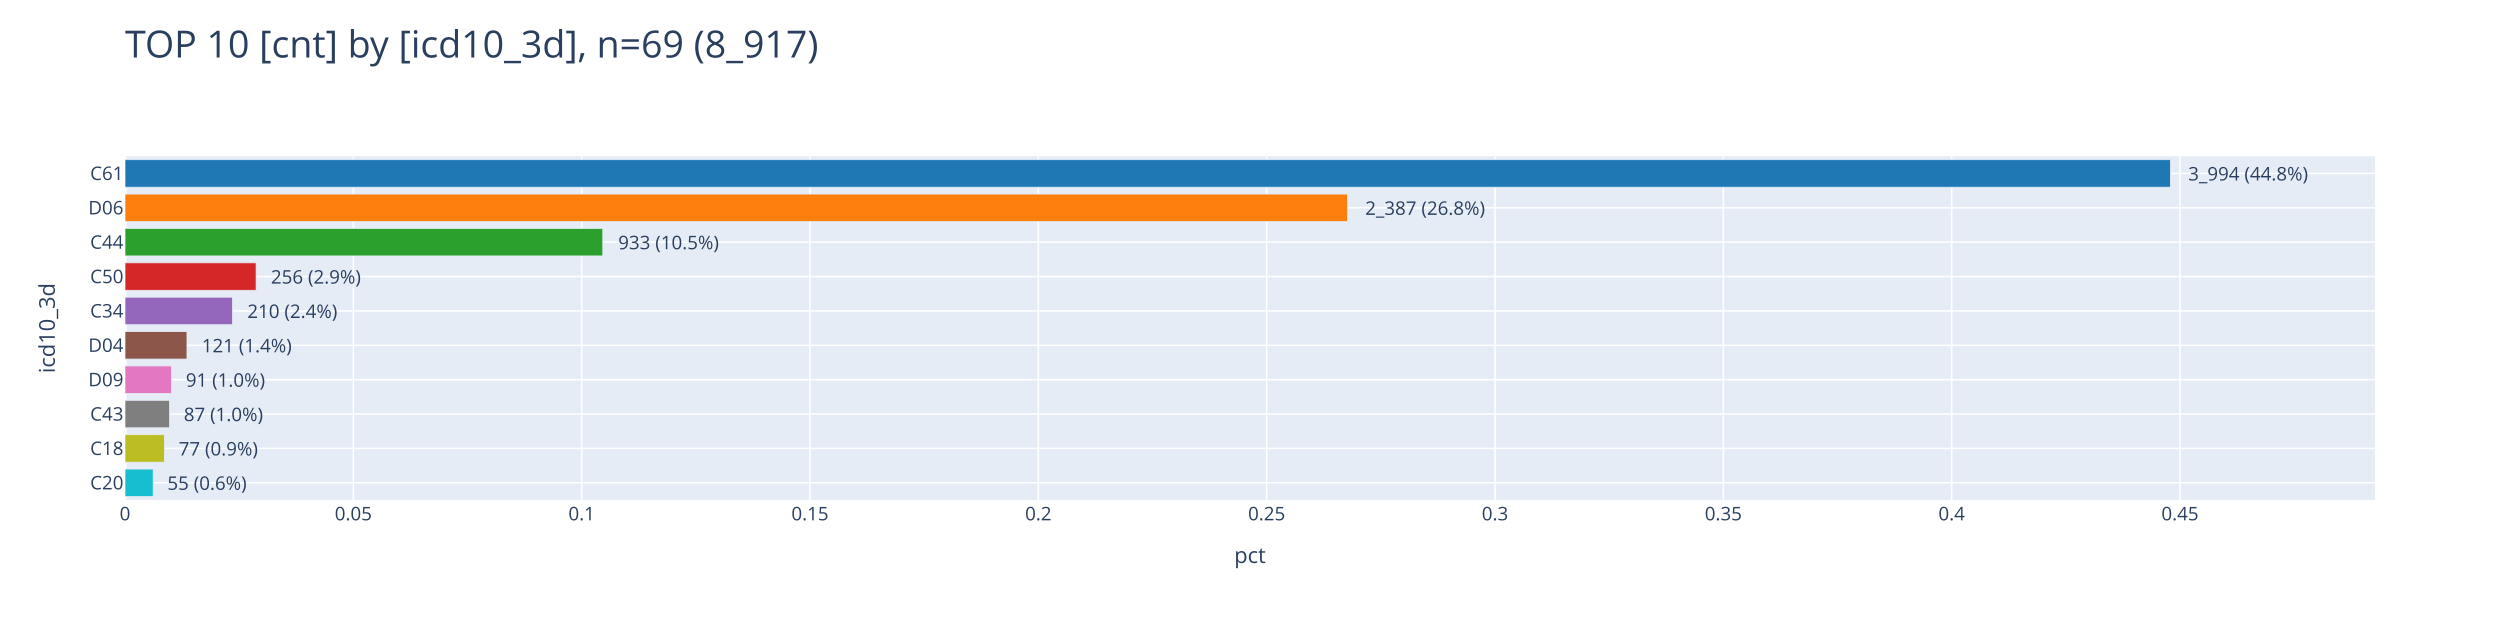
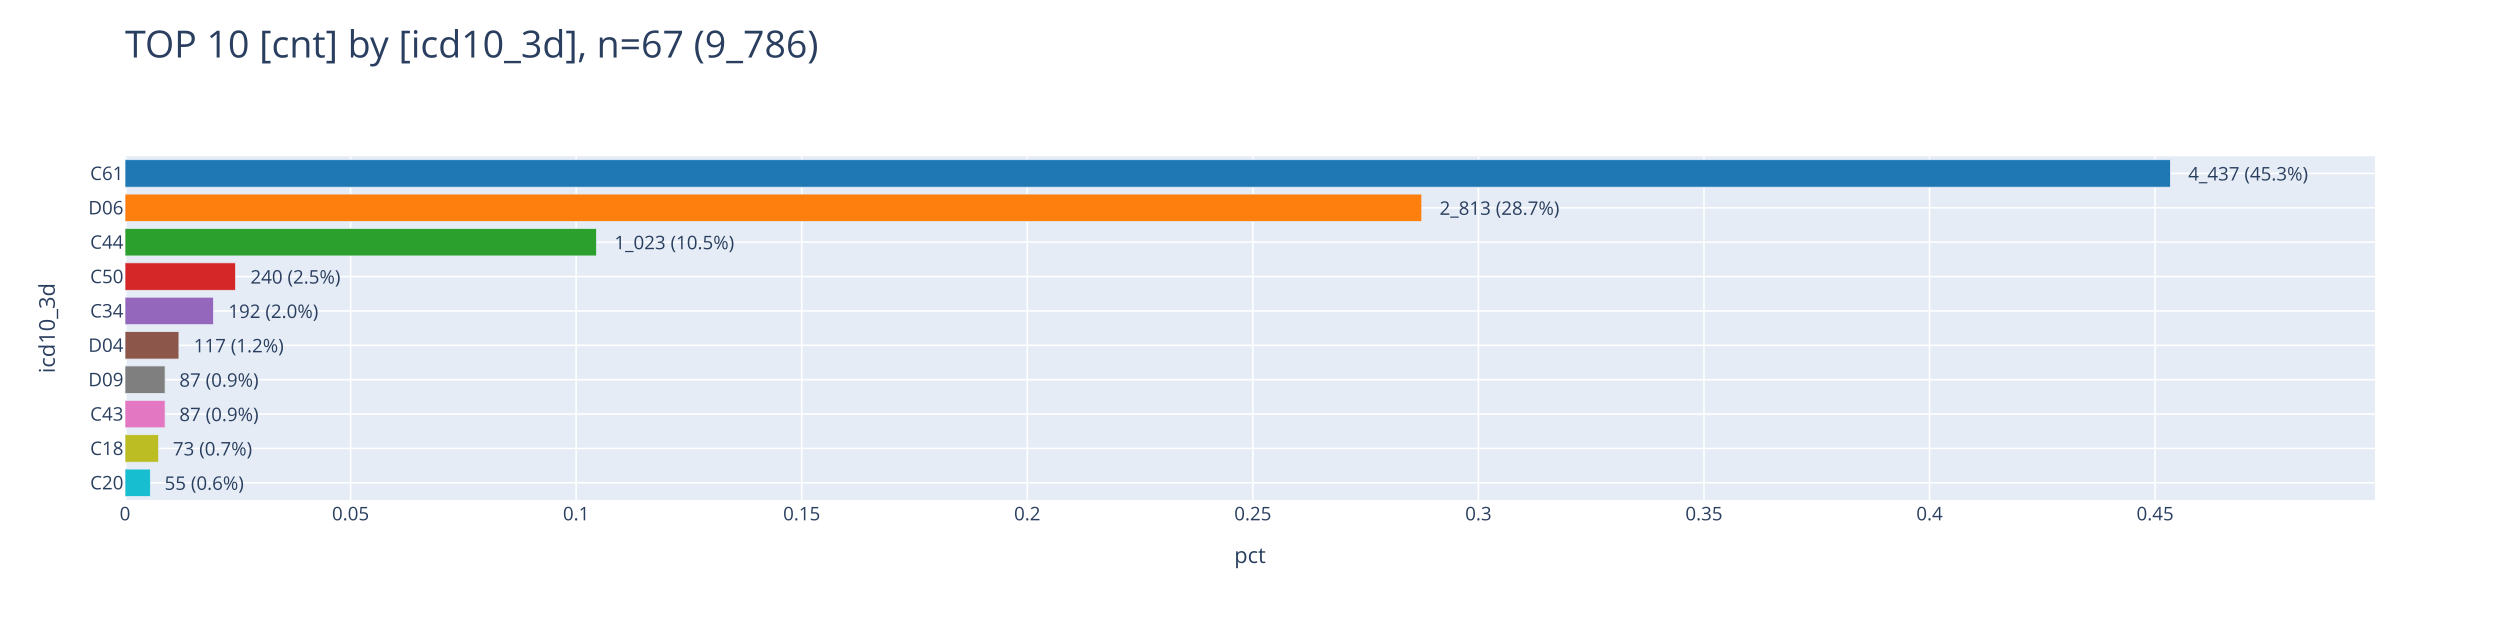
<svg xmlns="http://www.w3.org/2000/svg" class="main-svg" width="1600" height="400" style="" viewBox="0 0 1600 400">
  <rect x="0" y="0" width="1600" height="400" style="fill: rgb(255, 255, 255); fill-opacity: 1;" />
-   <defs id="defs-90b32f">
+   <defs id="defs-279bc6">
    <g class="clips">
-       <clipPath id="clip90b32fxyplot" class="plotclip">
+       <clipPath id="clip279bc6xyplot" class="plotclip">
        <rect width="1440" height="220" />
      </clipPath>
-       <clipPath class="axesclip" id="clip90b32fx">
+       <clipPath class="axesclip" id="clip279bc6x">
        <rect x="80" y="0" width="1440" height="400" />
      </clipPath>
-       <clipPath class="axesclip" id="clip90b32fy">
+       <clipPath class="axesclip" id="clip279bc6y">
        <rect x="0" y="100" width="1600" height="220" />
      </clipPath>
-       <clipPath class="axesclip" id="clip90b32fxy">
+       <clipPath class="axesclip" id="clip279bc6xy">
        <rect x="80" y="100" width="1440" height="220" />
      </clipPath>
    </g>
    <g class="gradients" />
    <g class="patterns" />
  </defs>
  <g class="bglayer">
    <rect class="bg" x="80" y="100" width="1440" height="220" style="fill: rgb(229, 236, 246); fill-opacity: 1; stroke-width: 0;" />
  </g>
  <g class="layer-below">
    <g class="imagelayer" />
    <g class="shapelayer" />
  </g>
  <g class="cartesianlayer">
    <g class="subplot xy">
      <g class="layer-subplot">
        <g class="shapelayer" />
        <g class="imagelayer" />
      </g>
      <g class="minor-gridlayer">
        <g class="x" />
        <g class="y" />
      </g>
      <g class="gridlayer">
        <g class="x">
-           <path class="xgrid crisp" transform="translate(226.13,0)" d="M0,100v220" style="stroke: rgb(255, 255, 255); stroke-opacity: 1; stroke-width: 1px;" />
-           <path class="xgrid crisp" transform="translate(372.27,0)" d="M0,100v220" style="stroke: rgb(255, 255, 255); stroke-opacity: 1; stroke-width: 1px;" />
-           <path class="xgrid crisp" transform="translate(518.4,0)" d="M0,100v220" style="stroke: rgb(255, 255, 255); stroke-opacity: 1; stroke-width: 1px;" />
-           <path class="xgrid crisp" transform="translate(664.53,0)" d="M0,100v220" style="stroke: rgb(255, 255, 255); stroke-opacity: 1; stroke-width: 1px;" />
-           <path class="xgrid crisp" transform="translate(810.67,0)" d="M0,100v220" style="stroke: rgb(255, 255, 255); stroke-opacity: 1; stroke-width: 1px;" />
-           <path class="xgrid crisp" transform="translate(956.8,0)" d="M0,100v220" style="stroke: rgb(255, 255, 255); stroke-opacity: 1; stroke-width: 1px;" />
-           <path class="xgrid crisp" transform="translate(1102.94,0)" d="M0,100v220" style="stroke: rgb(255, 255, 255); stroke-opacity: 1; stroke-width: 1px;" />
-           <path class="xgrid crisp" transform="translate(1249.07,0)" d="M0,100v220" style="stroke: rgb(255, 255, 255); stroke-opacity: 1; stroke-width: 1px;" />
-           <path class="xgrid crisp" transform="translate(1395.2,0)" d="M0,100v220" style="stroke: rgb(255, 255, 255); stroke-opacity: 1; stroke-width: 1px;" />
+           <path class="xgrid crisp" transform="translate(224.36,0)" d="M0,100v220" style="stroke: rgb(255, 255, 255); stroke-opacity: 1; stroke-width: 1px;" />
+           <path class="xgrid crisp" transform="translate(368.73,0)" d="M0,100v220" style="stroke: rgb(255, 255, 255); stroke-opacity: 1; stroke-width: 1px;" />
+           <path class="xgrid crisp" transform="translate(513.09,0)" d="M0,100v220" style="stroke: rgb(255, 255, 255); stroke-opacity: 1; stroke-width: 1px;" />
+           <path class="xgrid crisp" transform="translate(657.45,0)" d="M0,100v220" style="stroke: rgb(255, 255, 255); stroke-opacity: 1; stroke-width: 1px;" />
+           <path class="xgrid crisp" transform="translate(801.81,0)" d="M0,100v220" style="stroke: rgb(255, 255, 255); stroke-opacity: 1; stroke-width: 1px;" />
+           <path class="xgrid crisp" transform="translate(946.18,0)" d="M0,100v220" style="stroke: rgb(255, 255, 255); stroke-opacity: 1; stroke-width: 1px;" />
+           <path class="xgrid crisp" transform="translate(1090.54,0)" d="M0,100v220" style="stroke: rgb(255, 255, 255); stroke-opacity: 1; stroke-width: 1px;" />
+           <path class="xgrid crisp" transform="translate(1234.9,0)" d="M0,100v220" style="stroke: rgb(255, 255, 255); stroke-opacity: 1; stroke-width: 1px;" />
+           <path class="xgrid crisp" transform="translate(1379.27,0)" d="M0,100v220" style="stroke: rgb(255, 255, 255); stroke-opacity: 1; stroke-width: 1px;" />
        </g>
        <g class="y">
          <path class="ygrid crisp" transform="translate(0,309)" d="M80,0h1440" style="stroke: rgb(255, 255, 255); stroke-opacity: 1; stroke-width: 1px;" />
          <path class="ygrid crisp" transform="translate(0,287)" d="M80,0h1440" style="stroke: rgb(255, 255, 255); stroke-opacity: 1; stroke-width: 1px;" />
          <path class="ygrid crisp" transform="translate(0,265)" d="M80,0h1440" style="stroke: rgb(255, 255, 255); stroke-opacity: 1; stroke-width: 1px;" />
          <path class="ygrid crisp" transform="translate(0,243)" d="M80,0h1440" style="stroke: rgb(255, 255, 255); stroke-opacity: 1; stroke-width: 1px;" />
          <path class="ygrid crisp" transform="translate(0,221)" d="M80,0h1440" style="stroke: rgb(255, 255, 255); stroke-opacity: 1; stroke-width: 1px;" />
          <path class="ygrid crisp" transform="translate(0,199)" d="M80,0h1440" style="stroke: rgb(255, 255, 255); stroke-opacity: 1; stroke-width: 1px;" />
          <path class="ygrid crisp" transform="translate(0,177)" d="M80,0h1440" style="stroke: rgb(255, 255, 255); stroke-opacity: 1; stroke-width: 1px;" />
          <path class="ygrid crisp" transform="translate(0,155)" d="M80,0h1440" style="stroke: rgb(255, 255, 255); stroke-opacity: 1; stroke-width: 1px;" />
          <path class="ygrid crisp" transform="translate(0,133)" d="M80,0h1440" style="stroke: rgb(255, 255, 255); stroke-opacity: 1; stroke-width: 1px;" />
          <path class="ygrid crisp" transform="translate(0,111)" d="M80,0h1440" style="stroke: rgb(255, 255, 255); stroke-opacity: 1; stroke-width: 1px;" />
        </g>
      </g>
      <g class="zerolinelayer">
        <path class="xzl zl crisp" transform="translate(80,0)" d="M0,100v220" style="stroke: rgb(255, 255, 255); stroke-opacity: 1; stroke-width: 2px;" />
      </g>
      <g class="layer-between">
        <g class="shapelayer" />
        <g class="imagelayer" />
      </g>
      <path class="xlines-below" />
      <path class="ylines-below" />
      <g class="overlines-below" />
      <g class="xaxislayer-below" />
      <g class="yaxislayer-below" />
      <g class="overaxes-below" />
      <g class="overplot">
-         <g class="xy" transform="translate(80,100)" clip-path="url(#clip90b32fxyplot)">
+         <g class="xy" transform="translate(80,100)" clip-path="url(#clip279bc6xyplot)">
          <g class="barlayer mlayer">
            <g class="trace bars" style="opacity: 1;">
              <g class="points">
                <g class="point">
                  <path d="M0,19.8V2.2H1309.09V19.8Z" style="vector-effect: none; opacity: 1; stroke-width: 0.5px; fill: rgb(31, 119, 180); fill-opacity: 1; stroke: rgb(229, 236, 246); stroke-opacity: 1;" />
-                   <text class="bartext bartext-outside" text-anchor="middle" data-notex="1" x="0" y="0" style="font-family: 'Open Sans', verdana, arial, sans-serif; font-size: 12px; fill: rgb(42, 63, 95); fill-opacity: 1; white-space: pre;" transform="translate(1358.809,15.5)">3_994 (44.8%)</text>
-                 </g>
-               </g>
-             </g>
-             <g class="trace bars" style="opacity: 1;">
-               <g class="points">
-                 <g class="point">
-                   <path d="M0,41.8V24.2H782.37V41.8Z" style="vector-effect: none; opacity: 1; stroke-width: 0.5px; fill: rgb(255, 127, 14); fill-opacity: 1; stroke: rgb(229, 236, 246); stroke-opacity: 1;" />
-                   <text class="bartext bartext-outside" text-anchor="middle" data-notex="1" x="0" y="0" style="font-family: 'Open Sans', verdana, arial, sans-serif; font-size: 12px; fill: rgb(42, 63, 95); fill-opacity: 1; white-space: pre;" transform="translate(832.0888,37.5)">2_387 (26.8%)</text>
-                 </g>
-               </g>
-             </g>
-             <g class="trace bars" style="opacity: 1;">
-               <g class="points">
-                 <g class="point">
-                   <path d="M0,63.8V46.2H305.8V63.8Z" style="vector-effect: none; opacity: 1; stroke-width: 0.5px; fill: rgb(44, 160, 44); fill-opacity: 1; stroke: rgb(229, 236, 246); stroke-opacity: 1;" />
-                   <text class="bartext bartext-outside" text-anchor="middle" data-notex="1" x="0" y="0" style="font-family: 'Open Sans', verdana, arial, sans-serif; font-size: 12px; fill: rgb(42, 63, 95); fill-opacity: 1; white-space: pre;" transform="translate(347.8859,59.5)">933 (10.5%)</text>
-                 </g>
-               </g>
-             </g>
-             <g class="trace bars" style="opacity: 1;">
-               <g class="points">
-                 <g class="point">
-                   <path d="M0,85.8V68.2H83.91V85.8Z" style="vector-effect: none; opacity: 1; stroke-width: 0.5px; fill: rgb(214, 39, 40); fill-opacity: 1; stroke: rgb(229, 236, 246); stroke-opacity: 1;" />
-                   <text class="bartext bartext-outside" text-anchor="middle" data-notex="1" x="0" y="0" style="font-family: 'Open Sans', verdana, arial, sans-serif; font-size: 12px; fill: rgb(42, 63, 95); fill-opacity: 1; white-space: pre;" transform="translate(122.1834,81.5)">256 (2.9%)</text>
-                 </g>
-               </g>
-             </g>
-             <g class="trace bars" style="opacity: 1;">
-               <g class="points">
-                 <g class="point">
-                   <path d="M0,107.8V90.2H68.83V107.8Z" style="vector-effect: none; opacity: 1; stroke-width: 0.5px; fill: rgb(148, 103, 189); fill-opacity: 1; stroke: rgb(229, 236, 246); stroke-opacity: 1;" />
-                   <text class="bartext bartext-outside" text-anchor="middle" data-notex="1" x="0" y="0" style="font-family: 'Open Sans', verdana, arial, sans-serif; font-size: 12px; fill: rgb(42, 63, 95); fill-opacity: 1; white-space: pre;" transform="translate(107.1034,103.5)">210 (2.4%)</text>
-                 </g>
-               </g>
-             </g>
-             <g class="trace bars" style="opacity: 1;">
-               <g class="points">
-                 <g class="point">
-                   <path d="M0,129.8V112.2H39.66V129.8Z" style="vector-effect: none; opacity: 1; stroke-width: 0.5px; fill: rgb(140, 86, 75); fill-opacity: 1; stroke: rgb(229, 236, 246); stroke-opacity: 1;" />
-                   <text class="bartext bartext-outside" text-anchor="middle" data-notex="1" x="0" y="0" style="font-family: 'Open Sans', verdana, arial, sans-serif; font-size: 12px; fill: rgb(42, 63, 95); fill-opacity: 1; white-space: pre;" transform="translate(77.93344,125.5)">121 (1.4%)</text>
-                 </g>
-               </g>
-             </g>
-             <g class="trace bars" style="opacity: 1;">
-               <g class="points">
-                 <g class="point">
-                   <path d="M0,151.8V134.2H29.83V151.8Z" style="vector-effect: none; opacity: 1; stroke-width: 0.5px; fill: rgb(227, 119, 194); fill-opacity: 1; stroke: rgb(229, 236, 246); stroke-opacity: 1;" />
-                   <text class="bartext bartext-outside" text-anchor="middle" data-notex="1" x="0" y="0" style="font-family: 'Open Sans', verdana, arial, sans-serif; font-size: 12px; fill: rgb(42, 63, 95); fill-opacity: 1; white-space: pre;" transform="translate(64.29094,147.5)">91 (1.0%)</text>
-                 </g>
-               </g>
-             </g>
-             <g class="trace bars" style="opacity: 1;">
-               <g class="points">
-                 <g class="point">
-                   <path d="M0,173.8V156.2H28.52V173.8Z" style="vector-effect: none; opacity: 1; stroke-width: 0.5px; fill: rgb(127, 127, 127); fill-opacity: 1; stroke: rgb(229, 236, 246); stroke-opacity: 1;" />
-                   <text class="bartext bartext-outside" text-anchor="middle" data-notex="1" x="0" y="0" style="font-family: 'Open Sans', verdana, arial, sans-serif; font-size: 12px; fill: rgb(42, 63, 95); fill-opacity: 1; white-space: pre;" transform="translate(62.98094,169.5)">87 (1.0%)</text>
-                 </g>
-               </g>
-             </g>
-             <g class="trace bars" style="opacity: 1;">
-               <g class="points">
-                 <g class="point">
-                   <path d="M0,195.8V178.2H25.24V195.8Z" style="vector-effect: none; opacity: 1; stroke-width: 0.5px; fill: rgb(188, 189, 34); fill-opacity: 1; stroke: rgb(229, 236, 246); stroke-opacity: 1;" />
-                   <text class="bartext bartext-outside" text-anchor="middle" data-notex="1" x="0" y="0" style="font-family: 'Open Sans', verdana, arial, sans-serif; font-size: 12px; fill: rgb(42, 63, 95); fill-opacity: 1; white-space: pre;" transform="translate(59.70094,191.5)">77 (0.9%)</text>
-                 </g>
-               </g>
-             </g>
-             <g class="trace bars" style="opacity: 1;">
-               <g class="points">
-                 <g class="point">
-                   <path d="M0,217.8V200.2H18.03V217.8Z" style="vector-effect: none; opacity: 1; stroke-width: 0.5px; fill: rgb(23, 190, 207); fill-opacity: 1; stroke: rgb(229, 236, 246); stroke-opacity: 1;" />
-                   <text class="bartext bartext-outside" text-anchor="middle" data-notex="1" x="0" y="0" style="font-family: 'Open Sans', verdana, arial, sans-serif; font-size: 12px; fill: rgb(42, 63, 95); fill-opacity: 1; white-space: pre;" transform="translate(52.49094,213.5)">55 (0.6%)</text>
+                   <text class="bartext bartext-outside" text-anchor="middle" data-notex="1" x="0" y="0" style="font-family: 'Open Sans', verdana, arial, sans-serif; font-size: 12px; fill: rgb(42, 63, 95); fill-opacity: 1; white-space: pre;" transform="translate(1358.809,15.5)">4_437 (45.3%)</text>
+                 </g>
+               </g>
+             </g>
+             <g class="trace bars" style="opacity: 1;">
+               <g class="points">
+                 <g class="point">
+                   <path d="M0,41.8V24.2H829.95V41.8Z" style="vector-effect: none; opacity: 1; stroke-width: 0.5px; fill: rgb(255, 127, 14); fill-opacity: 1; stroke: rgb(229, 236, 246); stroke-opacity: 1;" />
+                   <text class="bartext bartext-outside" text-anchor="middle" data-notex="1" x="0" y="0" style="font-family: 'Open Sans', verdana, arial, sans-serif; font-size: 12px; fill: rgb(42, 63, 95); fill-opacity: 1; white-space: pre;" transform="translate(879.6688,37.5)">2_813 (28.7%)</text>
+                 </g>
+               </g>
+             </g>
+             <g class="trace bars" style="opacity: 1;">
+               <g class="points">
+                 <g class="point">
+                   <path d="M0,63.8V46.2H301.83V63.8Z" style="vector-effect: none; opacity: 1; stroke-width: 0.5px; fill: rgb(44, 160, 44); fill-opacity: 1; stroke: rgb(229, 236, 246); stroke-opacity: 1;" />
+                   <text class="bartext bartext-outside" text-anchor="middle" data-notex="1" x="0" y="0" style="font-family: 'Open Sans', verdana, arial, sans-serif; font-size: 12px; fill: rgb(42, 63, 95); fill-opacity: 1; white-space: pre;" transform="translate(351.5487,59.5)">1_023 (10.5%)</text>
+                 </g>
+               </g>
+             </g>
+             <g class="trace bars" style="opacity: 1;">
+               <g class="points">
+                 <g class="point">
+                   <path d="M0,85.8V68.2H70.81V85.8Z" style="vector-effect: none; opacity: 1; stroke-width: 0.5px; fill: rgb(214, 39, 40); fill-opacity: 1; stroke: rgb(229, 236, 246); stroke-opacity: 1;" />
+                   <text class="bartext bartext-outside" text-anchor="middle" data-notex="1" x="0" y="0" style="font-family: 'Open Sans', verdana, arial, sans-serif; font-size: 12px; fill: rgb(42, 63, 95); fill-opacity: 1; white-space: pre;" transform="translate(109.0834,81.5)">240 (2.5%)</text>
+                 </g>
+               </g>
+             </g>
+             <g class="trace bars" style="opacity: 1;">
+               <g class="points">
+                 <g class="point">
+                   <path d="M0,107.8V90.2H56.65V107.8Z" style="vector-effect: none; opacity: 1; stroke-width: 0.5px; fill: rgb(148, 103, 189); fill-opacity: 1; stroke: rgb(229, 236, 246); stroke-opacity: 1;" />
+                   <text class="bartext bartext-outside" text-anchor="middle" data-notex="1" x="0" y="0" style="font-family: 'Open Sans', verdana, arial, sans-serif; font-size: 12px; fill: rgb(42, 63, 95); fill-opacity: 1; white-space: pre;" transform="translate(94.92344,103.5)">192 (2.0%)</text>
+                 </g>
+               </g>
+             </g>
+             <g class="trace bars" style="opacity: 1;">
+               <g class="points">
+                 <g class="point">
+                   <path d="M0,129.8V112.2H34.52V129.8Z" style="vector-effect: none; opacity: 1; stroke-width: 0.5px; fill: rgb(140, 86, 75); fill-opacity: 1; stroke: rgb(229, 236, 246); stroke-opacity: 1;" />
+                   <text class="bartext bartext-outside" text-anchor="middle" data-notex="1" x="0" y="0" style="font-family: 'Open Sans', verdana, arial, sans-serif; font-size: 12px; fill: rgb(42, 63, 95); fill-opacity: 1; white-space: pre;" transform="translate(72.79344,125.5)">117 (1.2%)</text>
+                 </g>
+               </g>
+             </g>
+             <g class="trace bars" style="opacity: 1;">
+               <g class="points">
+                 <g class="point">
+                   <path d="M0,173.8V156.2H25.67V173.8Z" style="vector-effect: none; opacity: 1; stroke-width: 0.5px; fill: rgb(227, 119, 194); fill-opacity: 1; stroke: rgb(229, 236, 246); stroke-opacity: 1;" />
+                   <text class="bartext bartext-outside" text-anchor="middle" data-notex="1" x="0" y="0" style="font-family: 'Open Sans', verdana, arial, sans-serif; font-size: 12px; fill: rgb(42, 63, 95); fill-opacity: 1; white-space: pre;" transform="translate(60.13094,169.5)">87 (0.9%)</text>
+                 </g>
+               </g>
+             </g>
+             <g class="trace bars" style="opacity: 1;">
+               <g class="points">
+                 <g class="point">
+                   <path d="M0,151.8V134.2H25.67V151.8Z" style="vector-effect: none; opacity: 1; stroke-width: 0.5px; fill: rgb(127, 127, 127); fill-opacity: 1; stroke: rgb(229, 236, 246); stroke-opacity: 1;" />
+                   <text class="bartext bartext-outside" text-anchor="middle" data-notex="1" x="0" y="0" style="font-family: 'Open Sans', verdana, arial, sans-serif; font-size: 12px; fill: rgb(42, 63, 95); fill-opacity: 1; white-space: pre;" transform="translate(60.13094,147.5)">87 (0.9%)</text>
+                 </g>
+               </g>
+             </g>
+             <g class="trace bars" style="opacity: 1;">
+               <g class="points">
+                 <g class="point">
+                   <path d="M0,195.8V178.2H21.54V195.8Z" style="vector-effect: none; opacity: 1; stroke-width: 0.5px; fill: rgb(188, 189, 34); fill-opacity: 1; stroke: rgb(229, 236, 246); stroke-opacity: 1;" />
+                   <text class="bartext bartext-outside" text-anchor="middle" data-notex="1" x="0" y="0" style="font-family: 'Open Sans', verdana, arial, sans-serif; font-size: 12px; fill: rgb(42, 63, 95); fill-opacity: 1; white-space: pre;" transform="translate(56.00094,191.5)">73 (0.7%)</text>
+                 </g>
+               </g>
+             </g>
+             <g class="trace bars" style="opacity: 1;">
+               <g class="points">
+                 <g class="point">
+                   <path d="M0,217.8V200.2H16.23V217.8Z" style="vector-effect: none; opacity: 1; stroke-width: 0.5px; fill: rgb(23, 190, 207); fill-opacity: 1; stroke: rgb(229, 236, 246); stroke-opacity: 1;" />
+                   <text class="bartext bartext-outside" text-anchor="middle" data-notex="1" x="0" y="0" style="font-family: 'Open Sans', verdana, arial, sans-serif; font-size: 12px; fill: rgb(42, 63, 95); fill-opacity: 1; white-space: pre;" transform="translate(50.69094,213.5)">55 (0.6%)</text>
                </g>
              </g>
            </g>
          </g>
        </g>
      </g>
      <g class="zerolinelayer-above" />
      <path class="xlines-above crisp" d="M0,0" style="fill: none;" />
      <path class="ylines-above crisp" d="M0,0" style="fill: none;" />
      <g class="overlines-above" />
      <g class="xaxislayer-above">
        <g class="xtick">
          <text text-anchor="middle" x="0" y="333" transform="translate(80,0)" style="font-family: 'Open Sans', verdana, arial, sans-serif; font-size: 12px; fill: rgb(42, 63, 95); fill-opacity: 1; white-space: pre;">0</text>
        </g>
        <g class="xtick">
-           <text text-anchor="middle" x="0" y="333" style="font-family: 'Open Sans', verdana, arial, sans-serif; font-size: 12px; fill: rgb(42, 63, 95); fill-opacity: 1; white-space: pre;" transform="translate(226.13,0)">0.05</text>
-         </g>
-         <g class="xtick">
-           <text text-anchor="middle" x="0" y="333" style="font-family: 'Open Sans', verdana, arial, sans-serif; font-size: 12px; fill: rgb(42, 63, 95); fill-opacity: 1; white-space: pre;" transform="translate(372.27,0)">0.1</text>
-         </g>
-         <g class="xtick">
-           <text text-anchor="middle" x="0" y="333" style="font-family: 'Open Sans', verdana, arial, sans-serif; font-size: 12px; fill: rgb(42, 63, 95); fill-opacity: 1; white-space: pre;" transform="translate(518.4,0)">0.15</text>
-         </g>
-         <g class="xtick">
-           <text text-anchor="middle" x="0" y="333" style="font-family: 'Open Sans', verdana, arial, sans-serif; font-size: 12px; fill: rgb(42, 63, 95); fill-opacity: 1; white-space: pre;" transform="translate(664.53,0)">0.2</text>
-         </g>
-         <g class="xtick">
-           <text text-anchor="middle" x="0" y="333" style="font-family: 'Open Sans', verdana, arial, sans-serif; font-size: 12px; fill: rgb(42, 63, 95); fill-opacity: 1; white-space: pre;" transform="translate(810.67,0)">0.25</text>
-         </g>
-         <g class="xtick">
-           <text text-anchor="middle" x="0" y="333" style="font-family: 'Open Sans', verdana, arial, sans-serif; font-size: 12px; fill: rgb(42, 63, 95); fill-opacity: 1; white-space: pre;" transform="translate(956.8,0)">0.3</text>
-         </g>
-         <g class="xtick">
-           <text text-anchor="middle" x="0" y="333" style="font-family: 'Open Sans', verdana, arial, sans-serif; font-size: 12px; fill: rgb(42, 63, 95); fill-opacity: 1; white-space: pre;" transform="translate(1102.94,0)">0.35</text>
-         </g>
-         <g class="xtick">
-           <text text-anchor="middle" x="0" y="333" style="font-family: 'Open Sans', verdana, arial, sans-serif; font-size: 12px; fill: rgb(42, 63, 95); fill-opacity: 1; white-space: pre;" transform="translate(1249.07,0)">0.4</text>
-         </g>
-         <g class="xtick">
-           <text text-anchor="middle" x="0" y="333" style="font-family: 'Open Sans', verdana, arial, sans-serif; font-size: 12px; fill: rgb(42, 63, 95); fill-opacity: 1; white-space: pre;" transform="translate(1395.2,0)">0.45</text>
+           <text text-anchor="middle" x="0" y="333" style="font-family: 'Open Sans', verdana, arial, sans-serif; font-size: 12px; fill: rgb(42, 63, 95); fill-opacity: 1; white-space: pre;" transform="translate(224.36,0)">0.05</text>
+         </g>
+         <g class="xtick">
+           <text text-anchor="middle" x="0" y="333" style="font-family: 'Open Sans', verdana, arial, sans-serif; font-size: 12px; fill: rgb(42, 63, 95); fill-opacity: 1; white-space: pre;" transform="translate(368.73,0)">0.1</text>
+         </g>
+         <g class="xtick">
+           <text text-anchor="middle" x="0" y="333" style="font-family: 'Open Sans', verdana, arial, sans-serif; font-size: 12px; fill: rgb(42, 63, 95); fill-opacity: 1; white-space: pre;" transform="translate(513.09,0)">0.15</text>
+         </g>
+         <g class="xtick">
+           <text text-anchor="middle" x="0" y="333" style="font-family: 'Open Sans', verdana, arial, sans-serif; font-size: 12px; fill: rgb(42, 63, 95); fill-opacity: 1; white-space: pre;" transform="translate(657.45,0)">0.2</text>
+         </g>
+         <g class="xtick">
+           <text text-anchor="middle" x="0" y="333" style="font-family: 'Open Sans', verdana, arial, sans-serif; font-size: 12px; fill: rgb(42, 63, 95); fill-opacity: 1; white-space: pre;" transform="translate(801.81,0)">0.25</text>
+         </g>
+         <g class="xtick">
+           <text text-anchor="middle" x="0" y="333" style="font-family: 'Open Sans', verdana, arial, sans-serif; font-size: 12px; fill: rgb(42, 63, 95); fill-opacity: 1; white-space: pre;" transform="translate(946.18,0)">0.3</text>
+         </g>
+         <g class="xtick">
+           <text text-anchor="middle" x="0" y="333" style="font-family: 'Open Sans', verdana, arial, sans-serif; font-size: 12px; fill: rgb(42, 63, 95); fill-opacity: 1; white-space: pre;" transform="translate(1090.54,0)">0.35</text>
+         </g>
+         <g class="xtick">
+           <text text-anchor="middle" x="0" y="333" style="font-family: 'Open Sans', verdana, arial, sans-serif; font-size: 12px; fill: rgb(42, 63, 95); fill-opacity: 1; white-space: pre;" transform="translate(1234.9,0)">0.4</text>
+         </g>
+         <g class="xtick">
+           <text text-anchor="middle" x="0" y="333" style="font-family: 'Open Sans', verdana, arial, sans-serif; font-size: 12px; fill: rgb(42, 63, 95); fill-opacity: 1; white-space: pre;" transform="translate(1379.27,0)">0.45</text>
        </g>
      </g>
      <g class="yaxislayer-above">
        <g class="ytick">
          <text text-anchor="end" x="79" y="4.2" transform="translate(0,309)" style="font-family: 'Open Sans', verdana, arial, sans-serif; font-size: 12px; fill: rgb(42, 63, 95); fill-opacity: 1; white-space: pre;">C20</text>
        </g>
        <g class="ytick">
          <text text-anchor="end" x="79" y="4.2" transform="translate(0,287)" style="font-family: 'Open Sans', verdana, arial, sans-serif; font-size: 12px; fill: rgb(42, 63, 95); fill-opacity: 1; white-space: pre;">C18</text>
        </g>
        <g class="ytick">
          <text text-anchor="end" x="79" y="4.2" transform="translate(0,265)" style="font-family: 'Open Sans', verdana, arial, sans-serif; font-size: 12px; fill: rgb(42, 63, 95); fill-opacity: 1; white-space: pre;">C43</text>
        </g>
        <g class="ytick">
          <text text-anchor="end" x="79" y="4.2" transform="translate(0,243)" style="font-family: 'Open Sans', verdana, arial, sans-serif; font-size: 12px; fill: rgb(42, 63, 95); fill-opacity: 1; white-space: pre;">D09</text>
        </g>
        <g class="ytick">
          <text text-anchor="end" x="79" y="4.2" transform="translate(0,221)" style="font-family: 'Open Sans', verdana, arial, sans-serif; font-size: 12px; fill: rgb(42, 63, 95); fill-opacity: 1; white-space: pre;">D04</text>
        </g>
        <g class="ytick">
          <text text-anchor="end" x="79" y="4.2" transform="translate(0,199)" style="font-family: 'Open Sans', verdana, arial, sans-serif; font-size: 12px; fill: rgb(42, 63, 95); fill-opacity: 1; white-space: pre;">C34</text>
        </g>
        <g class="ytick">
          <text text-anchor="end" x="79" y="4.2" transform="translate(0,177)" style="font-family: 'Open Sans', verdana, arial, sans-serif; font-size: 12px; fill: rgb(42, 63, 95); fill-opacity: 1; white-space: pre;">C50</text>
        </g>
        <g class="ytick">
          <text text-anchor="end" x="79" y="4.2" transform="translate(0,155)" style="font-family: 'Open Sans', verdana, arial, sans-serif; font-size: 12px; fill: rgb(42, 63, 95); fill-opacity: 1; white-space: pre;">C44</text>
        </g>
        <g class="ytick">
          <text text-anchor="end" x="79" y="4.2" transform="translate(0,133)" style="font-family: 'Open Sans', verdana, arial, sans-serif; font-size: 12px; fill: rgb(42, 63, 95); fill-opacity: 1; white-space: pre;">D06</text>
        </g>
        <g class="ytick">
          <text text-anchor="end" x="79" y="4.2" transform="translate(0,111)" style="font-family: 'Open Sans', verdana, arial, sans-serif; font-size: 12px; fill: rgb(42, 63, 95); fill-opacity: 1; white-space: pre;">C61</text>
        </g>
      </g>
      <g class="overaxes-above" />
    </g>
  </g>
  <g class="polarlayer" />
  <g class="smithlayer" />
  <g class="ternarylayer" />
  <g class="geolayer" />
  <g class="funnelarealayer" />
  <g class="pielayer" />
  <g class="iciclelayer" />
  <g class="treemaplayer" />
  <g class="sunburstlayer" />
  <g class="glimages" />
-   <defs id="topdefs-90b32f">
+   <defs id="topdefs-279bc6">
    <g class="clips" />
  </defs>
  <g class="layer-above">
    <g class="imagelayer" />
    <g class="shapelayer" />
  </g>
  <g class="infolayer">
    <g class="g-gtitle">
-       <text class="gtitle" x="80" y="20" text-anchor="start" dy="0.7em" style="opacity: 1; font-family: 'Open Sans', verdana, arial, sans-serif; font-size: 24px; fill: rgb(42, 63, 95); fill-opacity: 1; white-space: pre;">TOP 10 [cnt] by [icd10_3d], n=69 (8_917)</text>
+       <text class="gtitle" x="80" y="20" text-anchor="start" dy="0.7em" style="opacity: 1; font-family: 'Open Sans', verdana, arial, sans-serif; font-size: 24px; fill: rgb(42, 63, 95); fill-opacity: 1; white-space: pre;">TOP 10 [cnt] by [icd10_3d], n=67 (9_786)</text>
    </g>
    <g class="g-xtitle">
      <text class="xtitle" x="800" y="360.3" text-anchor="middle" style="opacity: 1; font-family: 'Open Sans', verdana, arial, sans-serif; font-size: 14px; fill: rgb(42, 63, 95); fill-opacity: 1; white-space: pre;">pct</text>
    </g>
    <g class="g-ytitle">
      <text class="ytitle" transform="rotate(-90,35.08438,210)" x="35.084" y="210" text-anchor="middle" style="opacity: 1; font-family: 'Open Sans', verdana, arial, sans-serif; font-size: 14px; fill: rgb(42, 63, 95); fill-opacity: 1; white-space: pre;">icd10_3d</text>
    </g>
  </g>
</svg>
